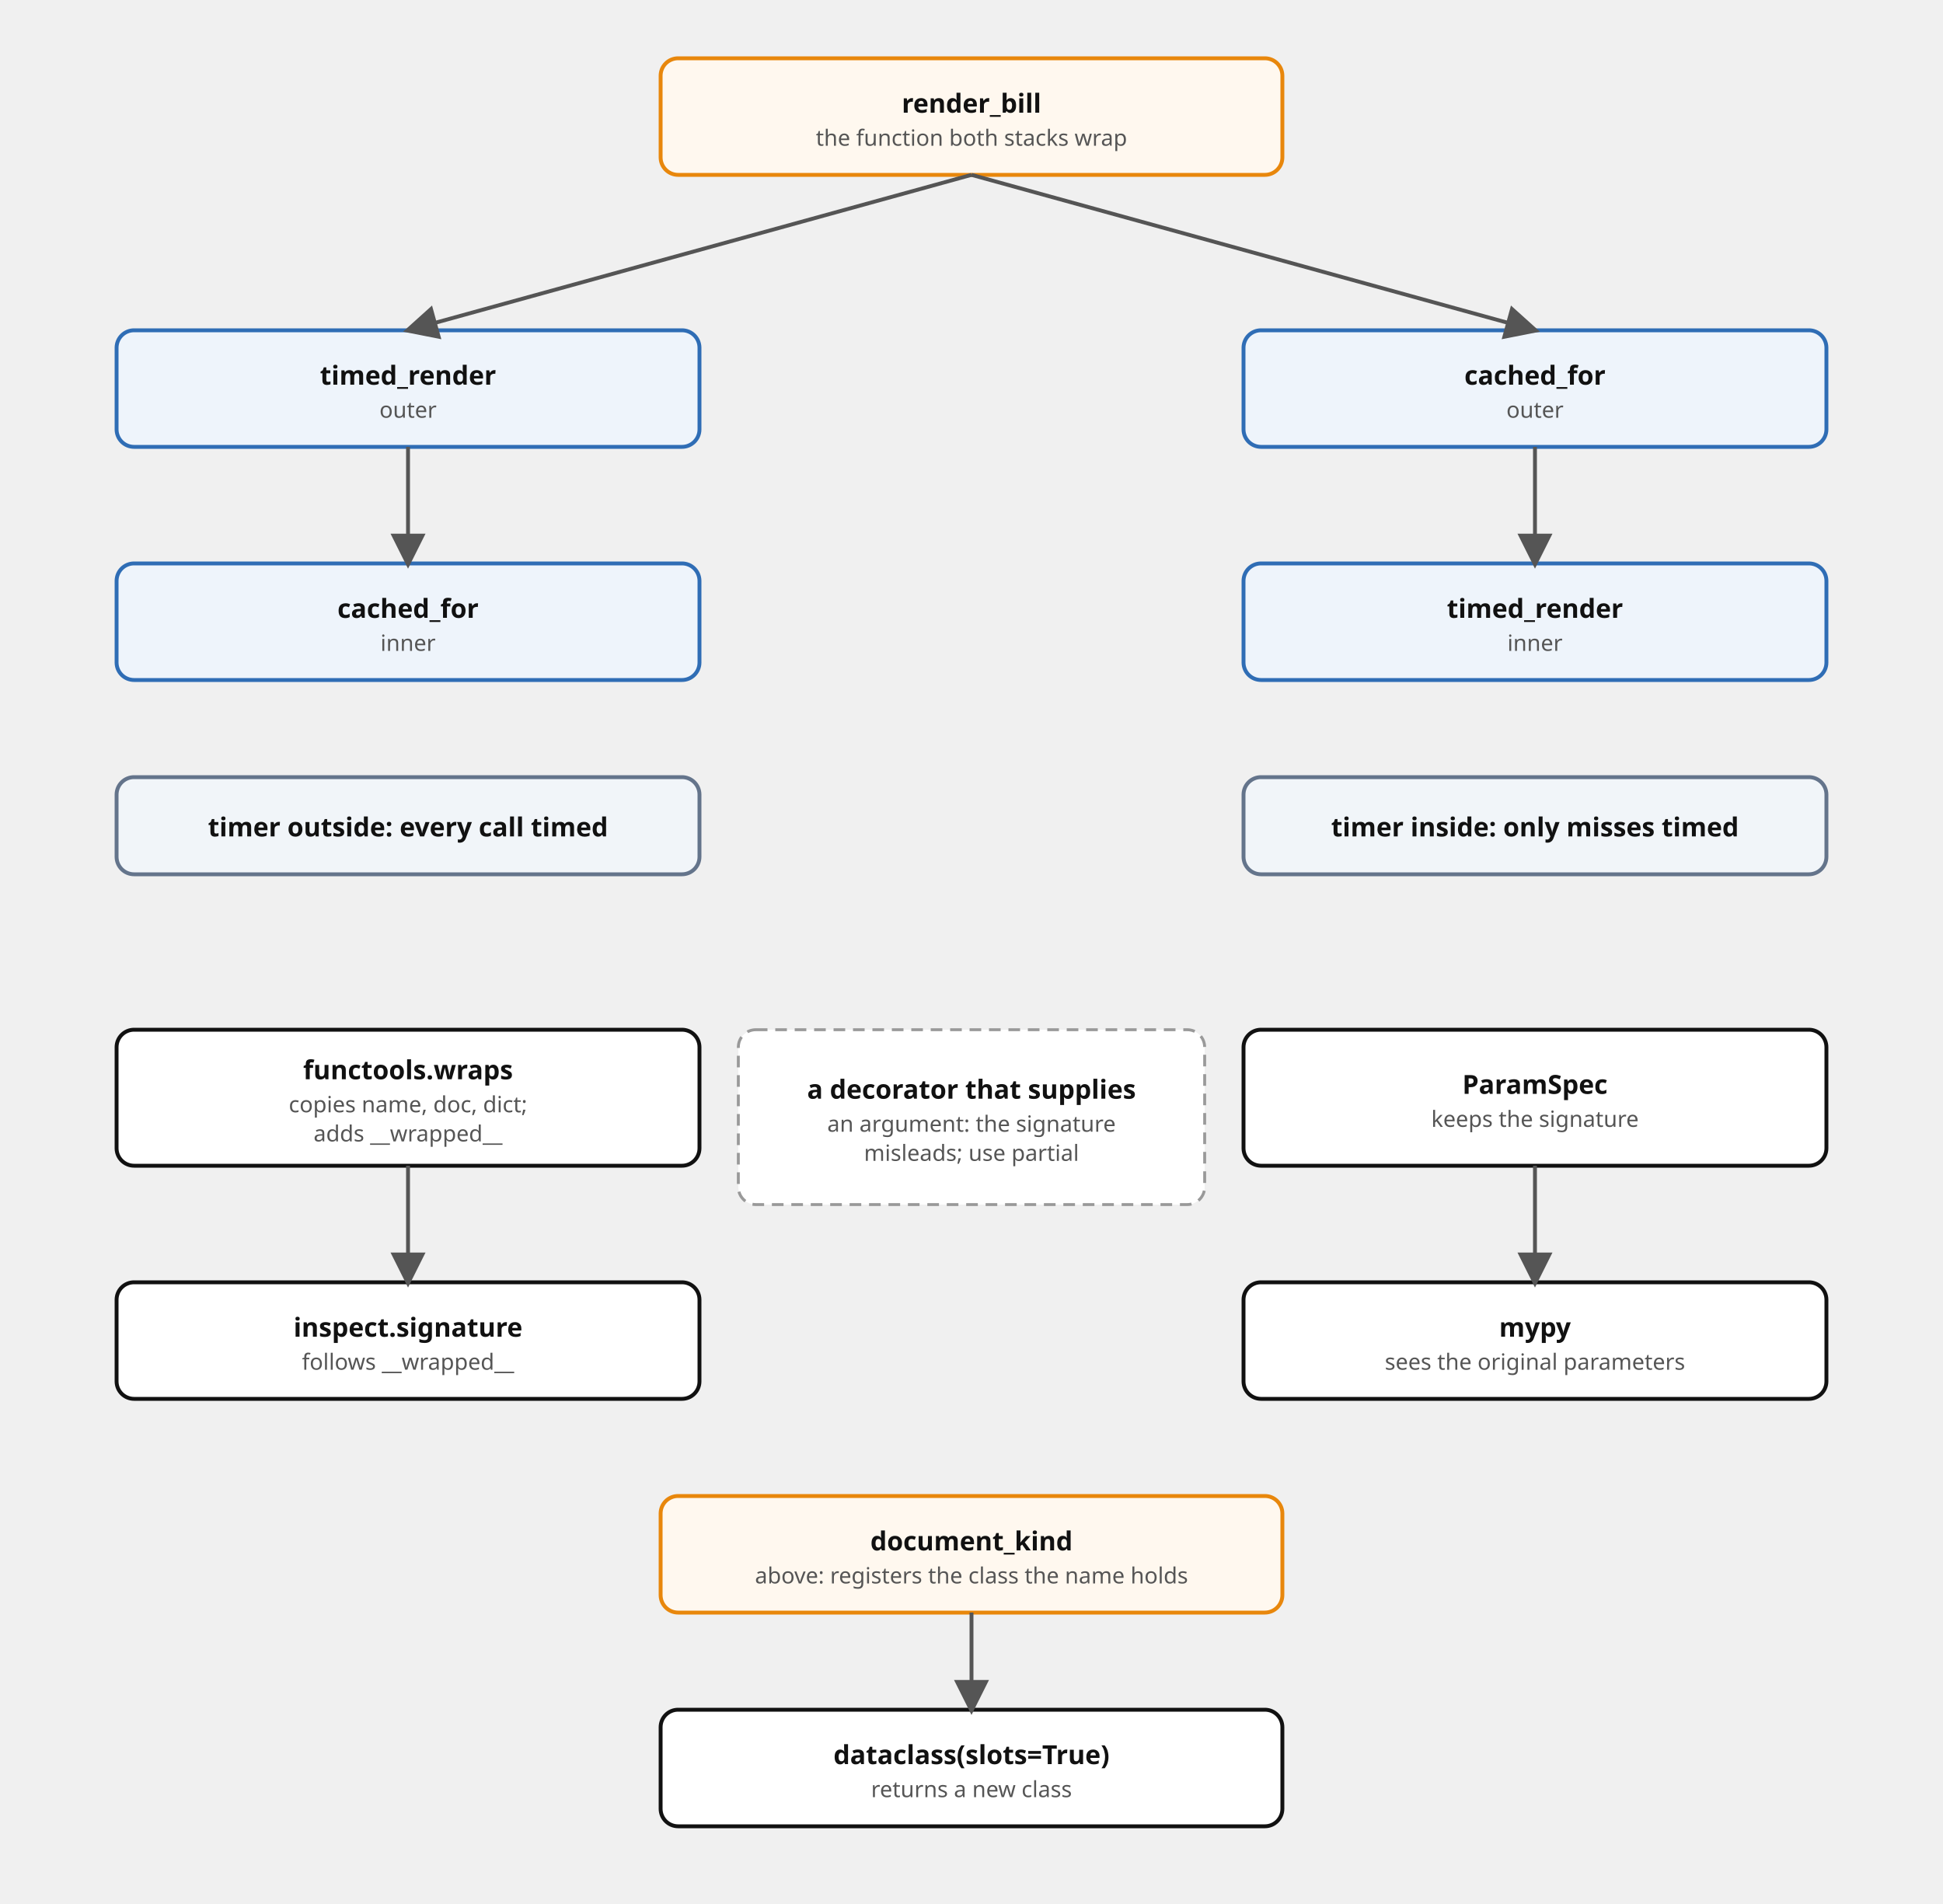
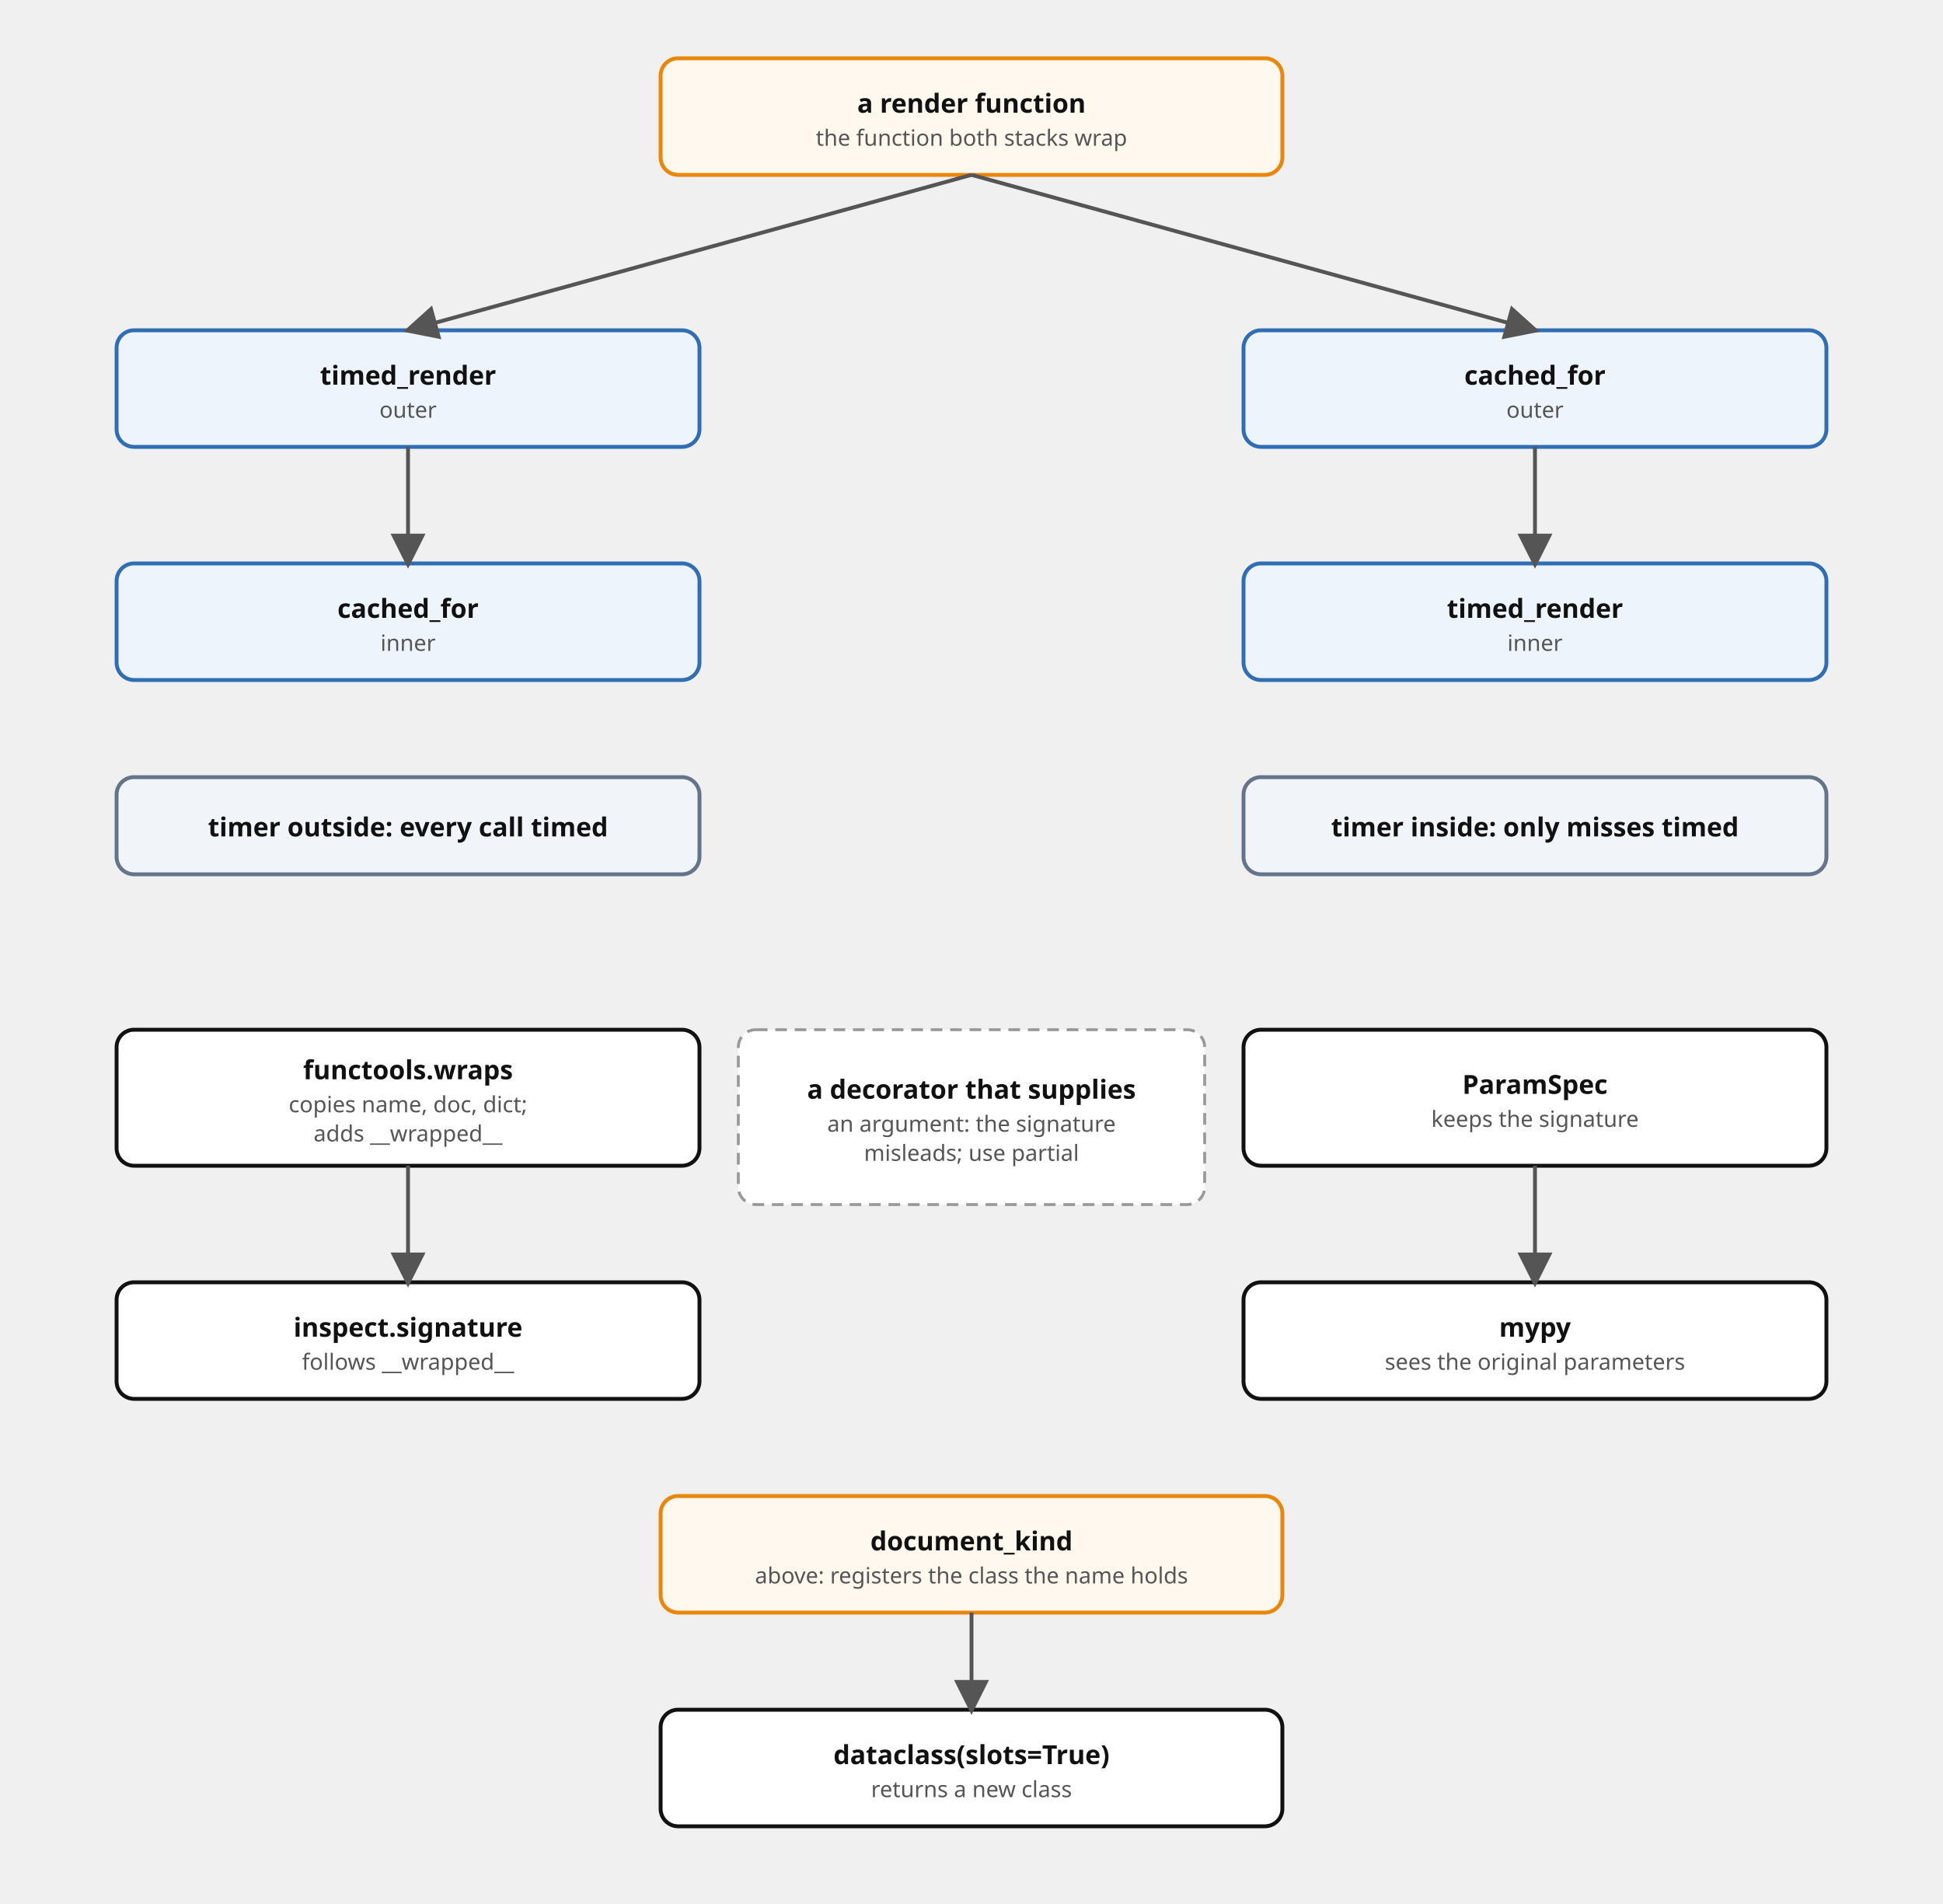
<svg xmlns="http://www.w3.org/2000/svg" viewBox="0 0 1000 980" font-family="'Red Hat Text', system-ui, sans-serif" role="img">
  <defs>
    <marker id="a" viewBox="0 0 10 10" refX="8.5" refY="5" markerWidth="9" markerHeight="9" orient="auto-start-reverse">
      <path d="M0,0 L10,5 L0,10 z" fill="#555" />
    </marker>
    <marker id="am" viewBox="0 0 10 10" refX="8.5" refY="5" markerWidth="9" markerHeight="9" orient="auto-start-reverse">
      <path d="M0,0 L10,5 L0,10 z" fill="#b8650a" />
    </marker>
  </defs>
  <rect x="340" y="30" width="320" height="60" rx="9" fill="#fff8ef" stroke="#e8870c" stroke-width="2" />
-   <text x="500.0" y="58.0" font-size="13.5" font-weight="700" fill="#111111" text-anchor="middle">render_bill</text>
+   <text x="500.0" y="58.0" font-size="13.5" font-weight="700" fill="#111111" text-anchor="middle">a render function</text>
  <text x="500.0" y="75.0" font-size="11.5" fill="#555555" text-anchor="middle">the function both stacks wrap</text>
  <rect x="60" y="170" width="300" height="60" rx="9" fill="#eef4fb" stroke="#2f6db5" stroke-width="2" />
  <text x="210.0" y="198.0" font-size="13.5" font-weight="700" fill="#111111" text-anchor="middle">timed_render</text>
  <text x="210.0" y="215.0" font-size="11.5" fill="#555555" text-anchor="middle">outer</text>
  <rect x="60" y="290" width="300" height="60" rx="9" fill="#eef4fb" stroke="#2f6db5" stroke-width="2" />
  <text x="210.0" y="318.0" font-size="13.5" font-weight="700" fill="#111111" text-anchor="middle">cached_for</text>
  <text x="210.0" y="335.0" font-size="11.5" fill="#555555" text-anchor="middle">inner</text>
  <rect x="60" y="400" width="300" height="50" rx="9" fill="#f1f5f9" stroke="#64748b" stroke-width="2" />
  <text x="210.0" y="430.5" font-size="13.5" font-weight="700" fill="#111111" text-anchor="middle">timer outside: every call timed</text>
  <rect x="640" y="170" width="300" height="60" rx="9" fill="#eef4fb" stroke="#2f6db5" stroke-width="2" />
  <text x="790.0" y="198.0" font-size="13.5" font-weight="700" fill="#111111" text-anchor="middle">cached_for</text>
  <text x="790.0" y="215.0" font-size="11.5" fill="#555555" text-anchor="middle">outer</text>
  <rect x="640" y="290" width="300" height="60" rx="9" fill="#eef4fb" stroke="#2f6db5" stroke-width="2" />
  <text x="790.0" y="318.0" font-size="13.5" font-weight="700" fill="#111111" text-anchor="middle">timed_render</text>
  <text x="790.0" y="335.0" font-size="11.5" fill="#555555" text-anchor="middle">inner</text>
  <rect x="640" y="400" width="300" height="50" rx="9" fill="#f1f5f9" stroke="#64748b" stroke-width="2" />
  <text x="790.0" y="430.5" font-size="13.5" font-weight="700" fill="#111111" text-anchor="middle">timer inside: only misses timed</text>
  <rect x="60" y="530" width="300" height="70" rx="9" fill="#ffffff" stroke="#111111" stroke-width="2" />
  <text x="210.0" y="555.5" font-size="13.5" font-weight="700" fill="#111111" text-anchor="middle">functools.wraps</text>
  <text x="210.0" y="572.5" font-size="11.5" fill="#555555" text-anchor="middle">copies name, doc, dict;</text>
  <text x="210.0" y="587.5" font-size="11.5" fill="#555555" text-anchor="middle">adds __wrapped__</text>
  <rect x="60" y="660" width="300" height="60" rx="9" fill="#ffffff" stroke="#111111" stroke-width="2" />
  <text x="210.0" y="688.0" font-size="13.5" font-weight="700" fill="#111111" text-anchor="middle">inspect.signature</text>
  <text x="210.0" y="705.0" font-size="11.5" fill="#555555" text-anchor="middle">follows __wrapped__</text>
  <rect x="640" y="530" width="300" height="70" rx="9" fill="#ffffff" stroke="#111111" stroke-width="2" />
  <text x="790.0" y="563.0" font-size="13.5" font-weight="700" fill="#111111" text-anchor="middle">ParamSpec</text>
  <text x="790.0" y="580.0" font-size="11.5" fill="#555555" text-anchor="middle">keeps the signature</text>
  <rect x="640" y="660" width="300" height="60" rx="9" fill="#ffffff" stroke="#111111" stroke-width="2" />
  <text x="790.0" y="688.0" font-size="13.5" font-weight="700" fill="#111111" text-anchor="middle">mypy</text>
  <text x="790.0" y="705.0" font-size="11.5" fill="#555555" text-anchor="middle">sees the original parameters</text>
  <rect x="380" y="530" width="240" height="90" rx="9" fill="#ffffff" stroke="#999999" stroke-width="1.5" stroke-dasharray="6 4" />
  <text x="500.0" y="565.5" font-size="13.5" font-weight="700" fill="#111111" text-anchor="middle">a decorator that supplies</text>
  <text x="500.0" y="582.5" font-size="11.5" fill="#555555" text-anchor="middle">an argument: the signature</text>
  <text x="500.0" y="597.5" font-size="11.5" fill="#555555" text-anchor="middle">misleads; use partial</text>
  <rect x="340" y="770" width="320" height="60" rx="9" fill="#fff8ef" stroke="#e8870c" stroke-width="2" />
  <text x="500.0" y="798.0" font-size="13.5" font-weight="700" fill="#111111" text-anchor="middle">document_kind</text>
  <text x="500.0" y="815.0" font-size="11.5" fill="#555555" text-anchor="middle">above: registers the class the name holds</text>
  <rect x="340" y="880" width="320" height="60" rx="9" fill="#ffffff" stroke="#111111" stroke-width="2" />
  <text x="500.0" y="908.0" font-size="13.5" font-weight="700" fill="#111111" text-anchor="middle">dataclass(slots=True)</text>
  <text x="500.0" y="925.0" font-size="11.5" fill="#555555" text-anchor="middle">returns a new class</text>
  <path d="M500,90 L210,170" fill="none" stroke="#555" stroke-width="2" marker-end="url(#a)" />
  <path d="M500,90 L790,170" fill="none" stroke="#555" stroke-width="2" marker-end="url(#a)" />
  <path d="M210,230 L210,290" fill="none" stroke="#555" stroke-width="2" marker-end="url(#a)" />
  <path d="M790,230 L790,290" fill="none" stroke="#555" stroke-width="2" marker-end="url(#a)" />
  <path d="M210,600 L210,660" fill="none" stroke="#555" stroke-width="2" marker-end="url(#a)" />
  <path d="M790,600 L790,660" fill="none" stroke="#555" stroke-width="2" marker-end="url(#a)" />
  <path d="M500,830 L500,880" fill="none" stroke="#555" stroke-width="2" marker-end="url(#a)" />
</svg>
